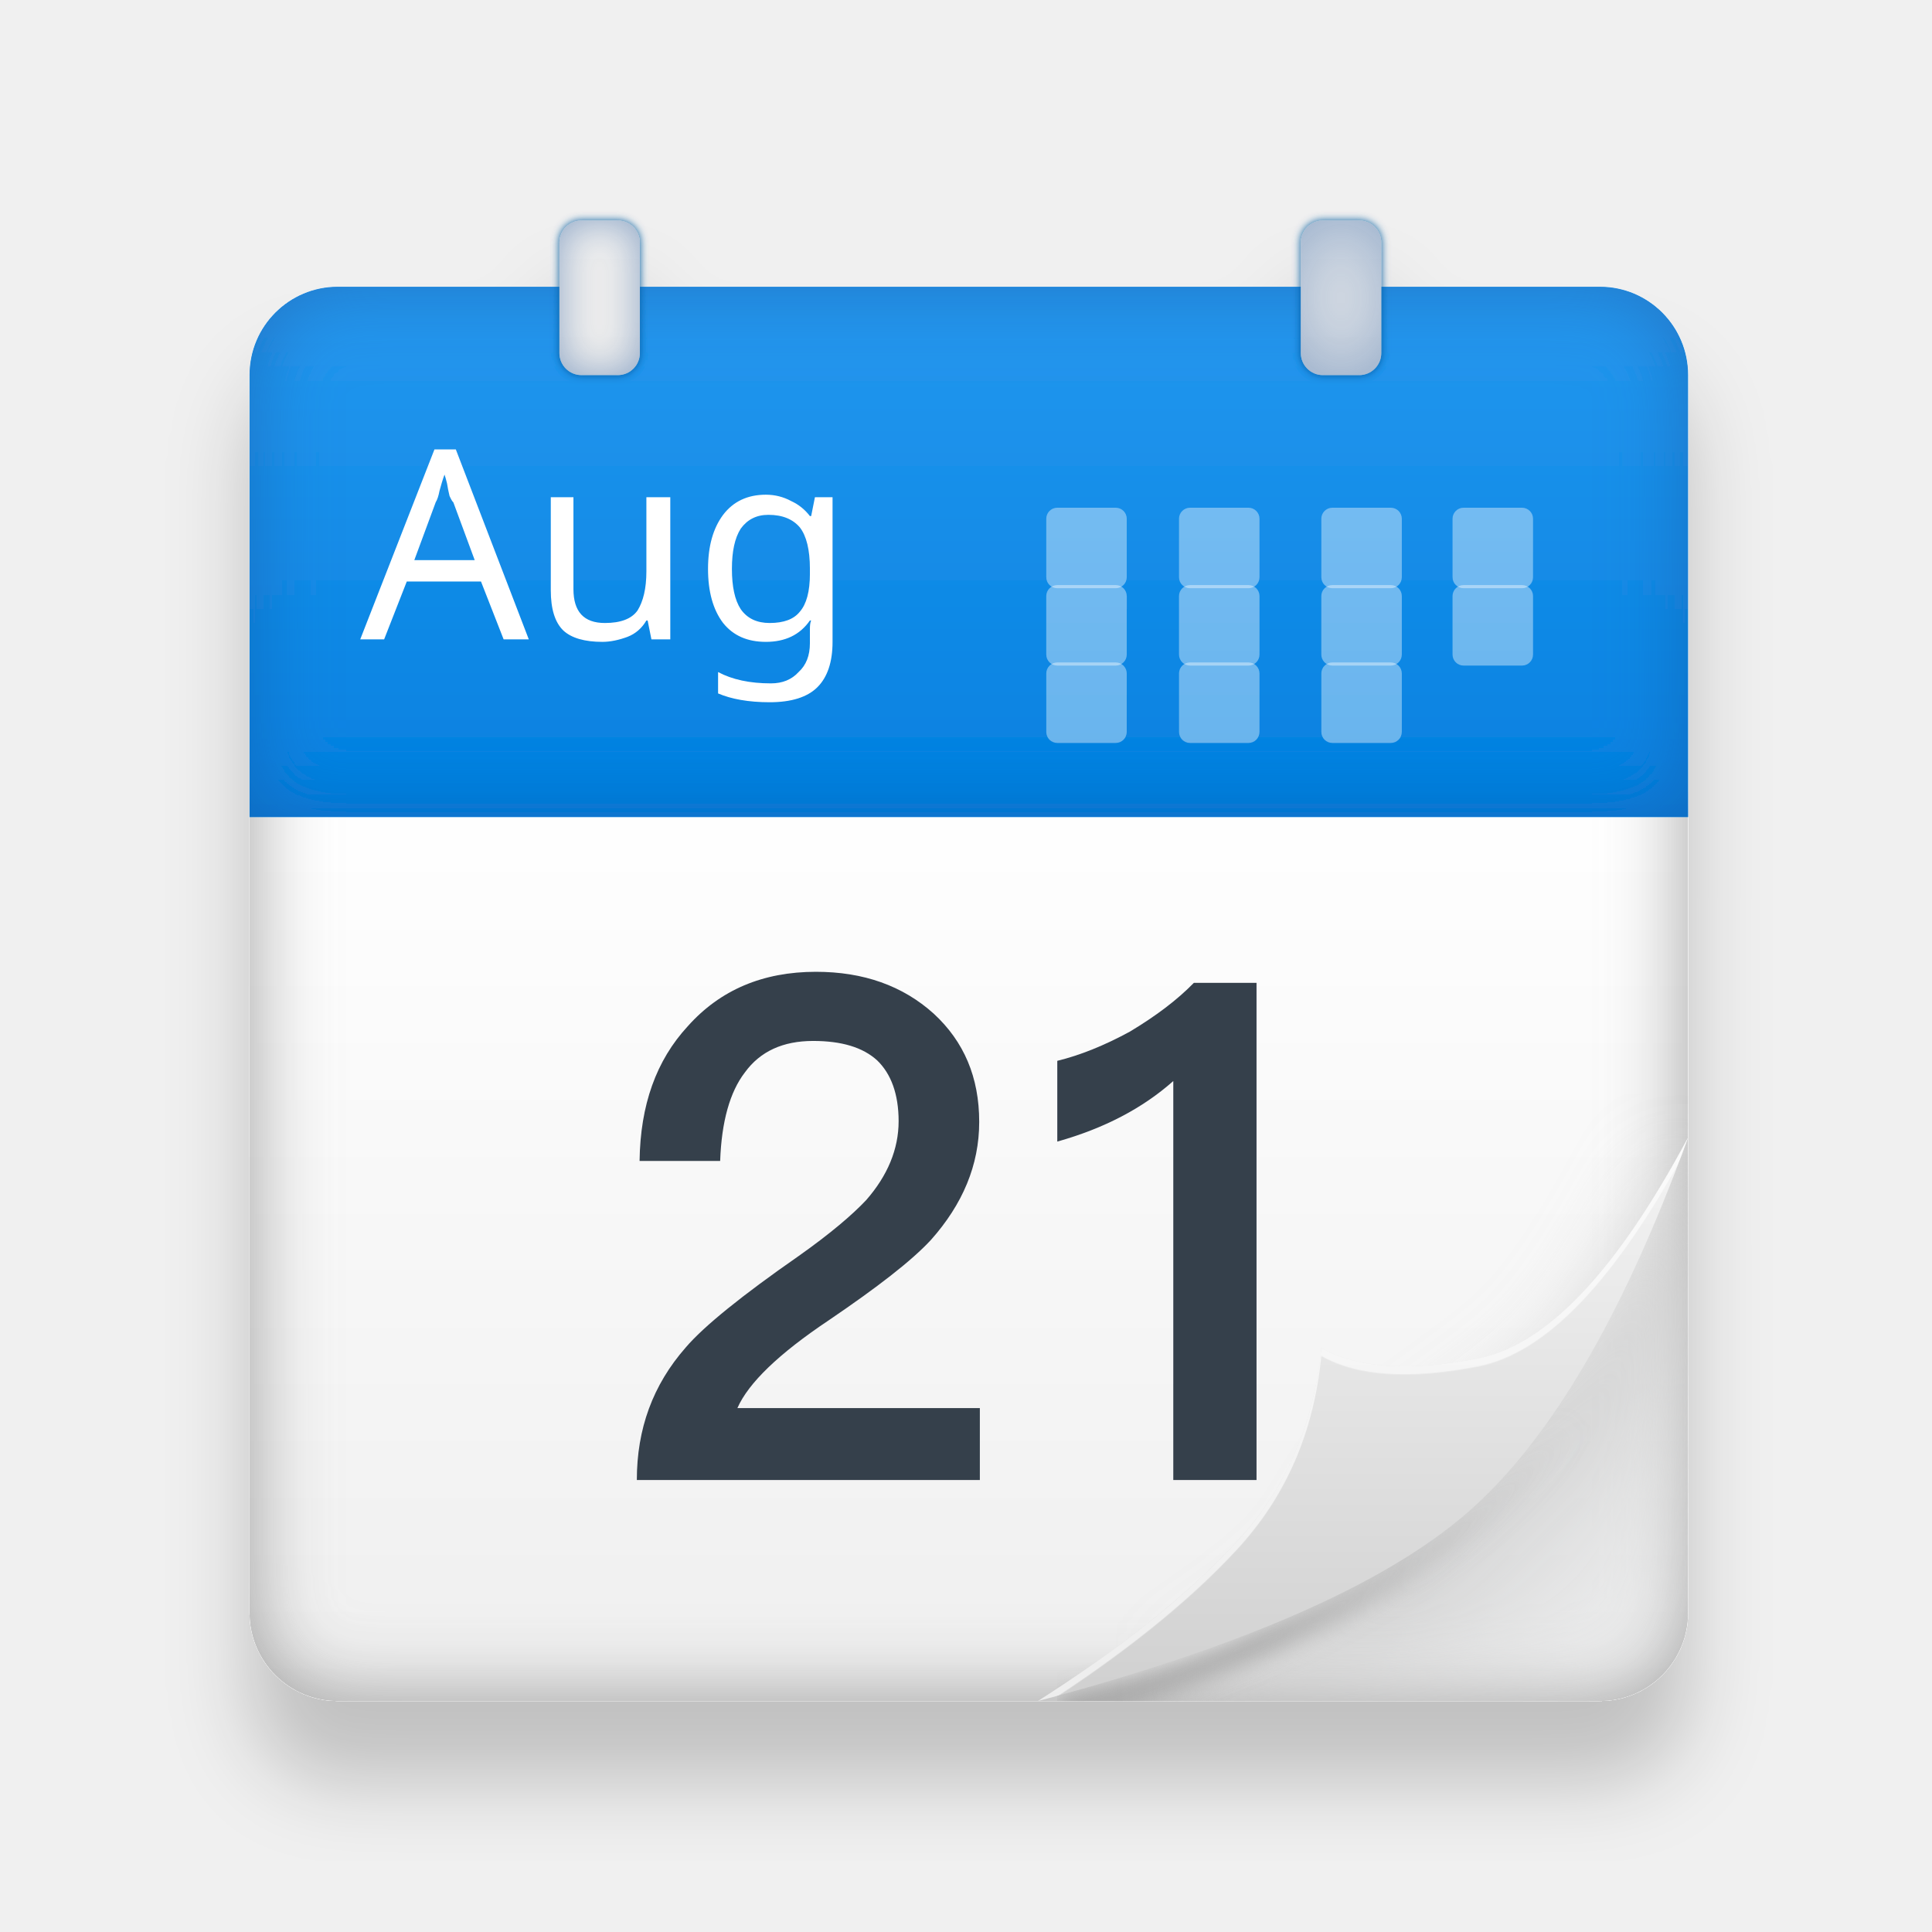
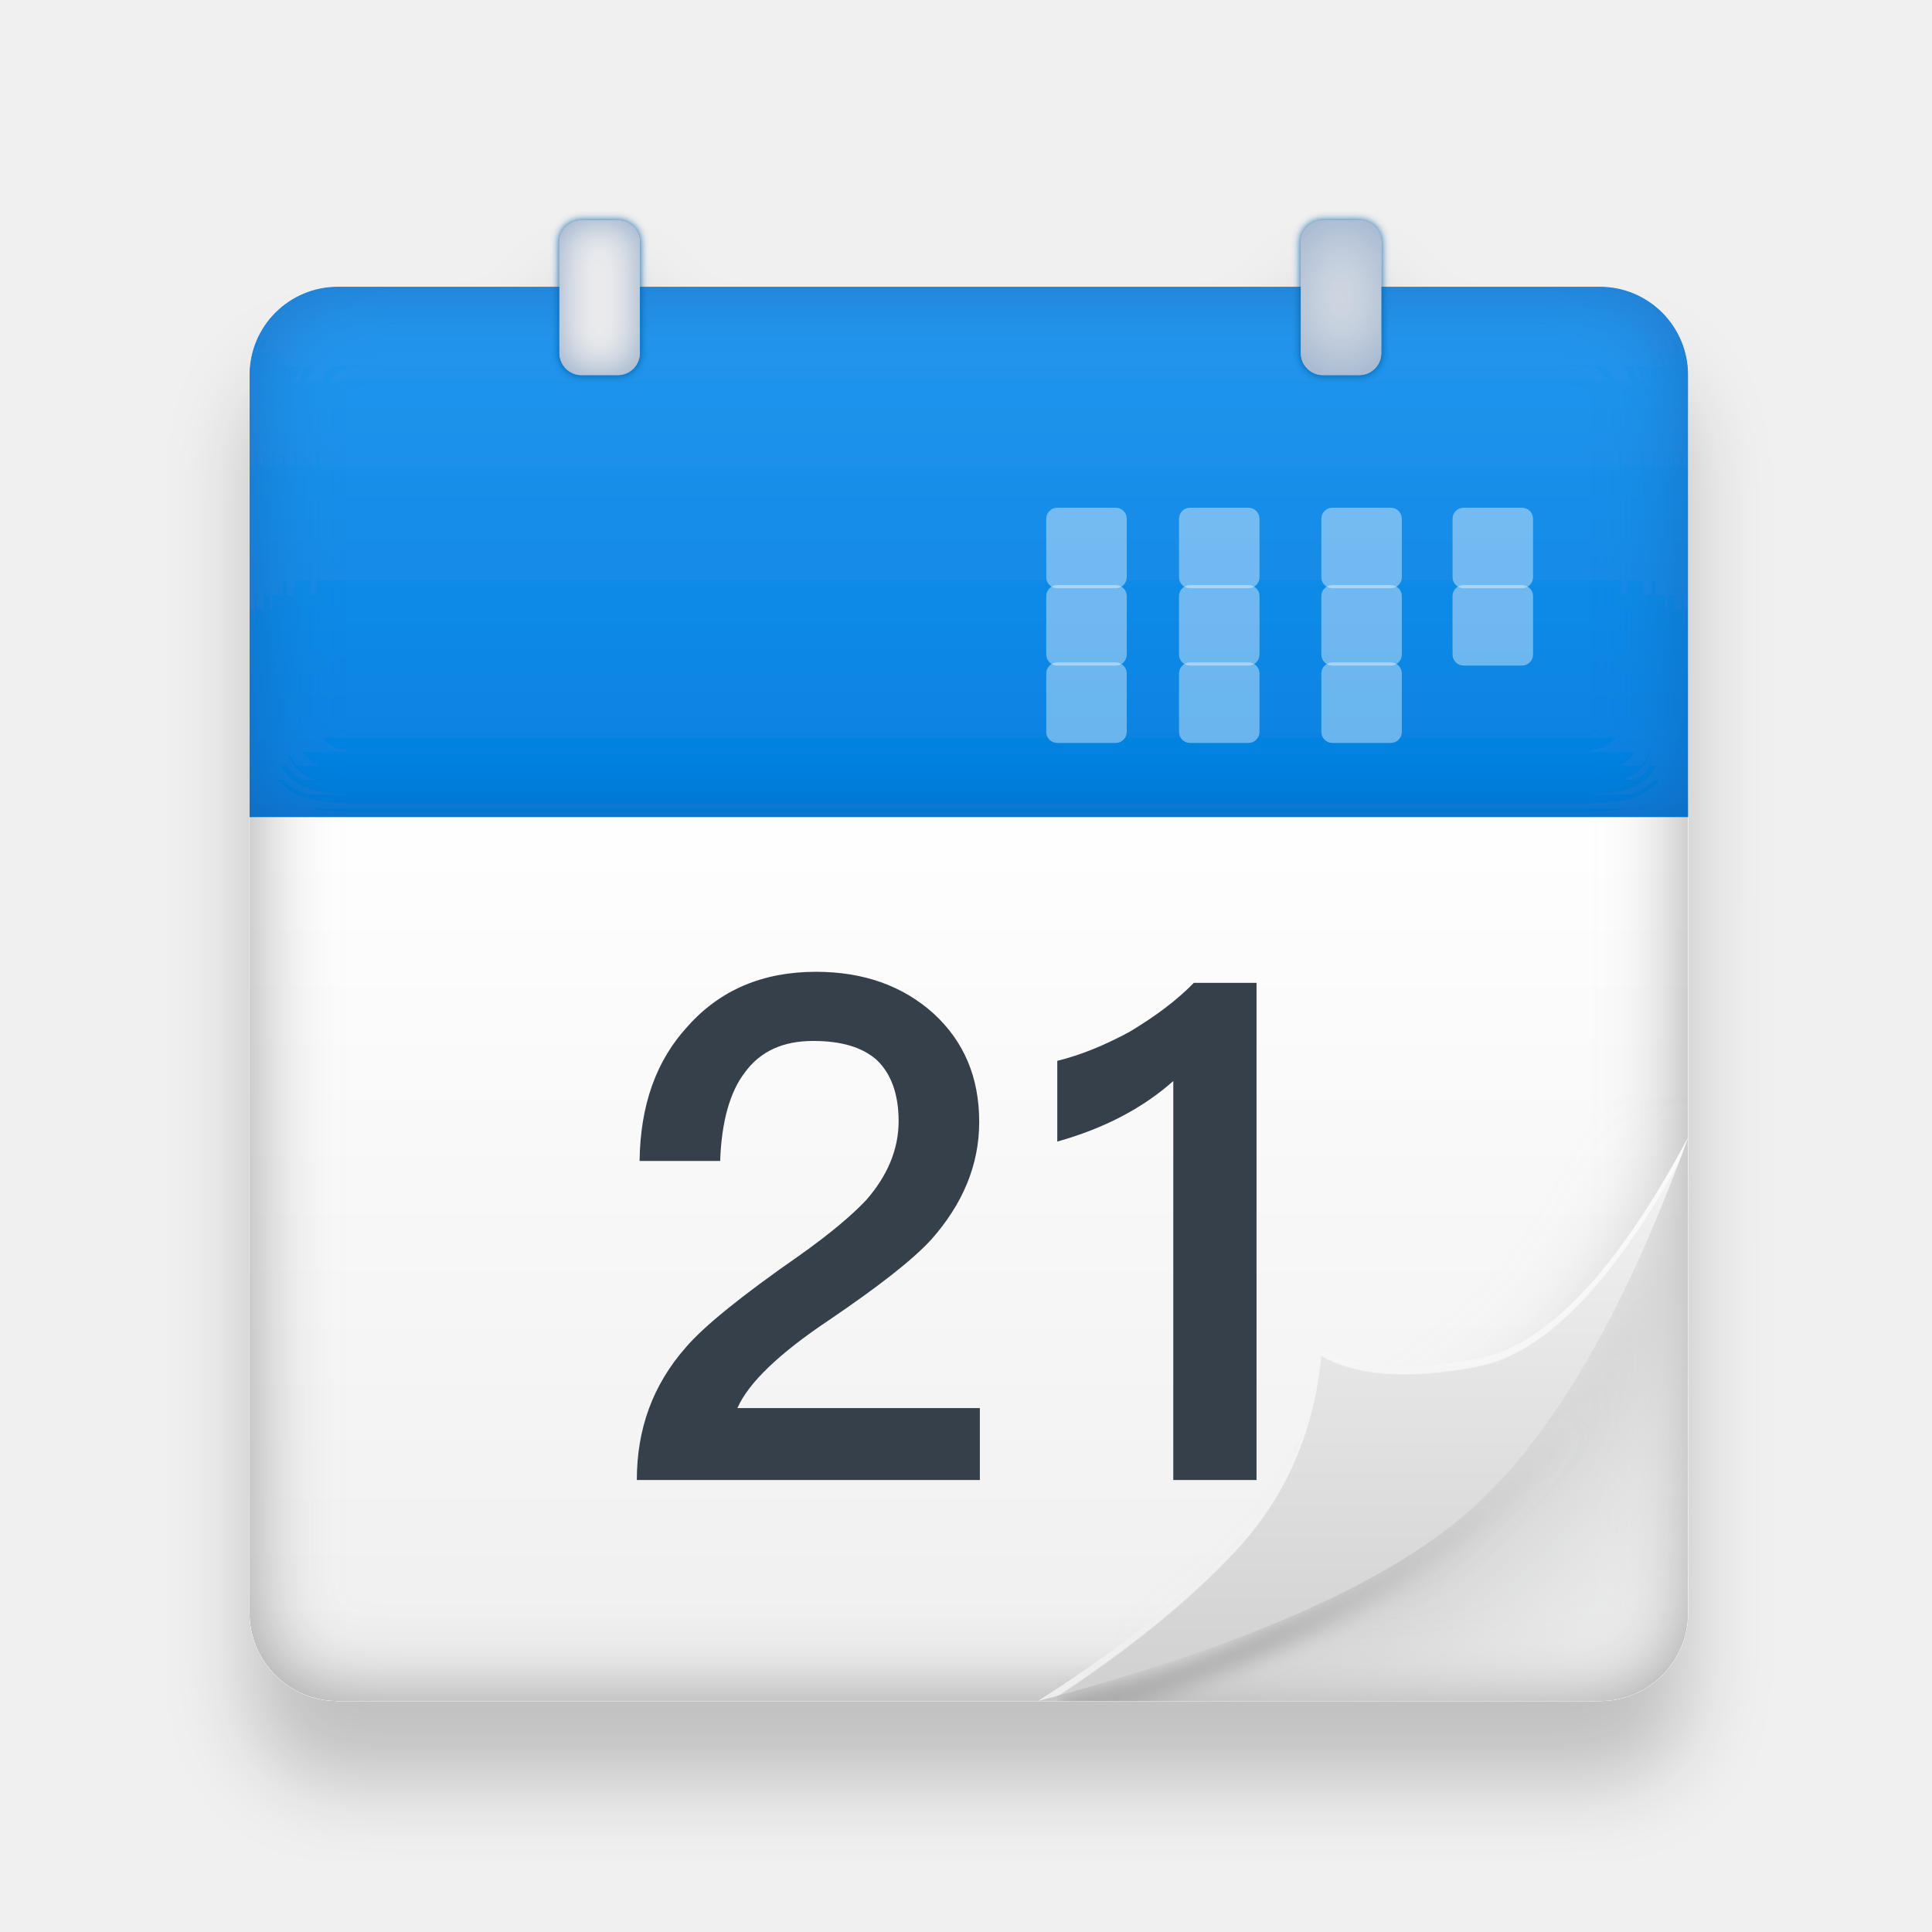
<svg xmlns="http://www.w3.org/2000/svg" xmlns:xlink="http://www.w3.org/1999/xlink" width="24px" height="24px" viewBox="0 0 24 24" version="1.1">
  <defs>
    <rect id="path-1" x="0" y="0" width="24" height="24" />
    <filter x="-11.2%" y="-6.0%" width="122.4%" height="122.3%" filterUnits="objectBoundingBox" id="filter-3">
      <feOffset dx="0" dy="1" in="SourceAlpha" result="shadowOffsetOuter1" />
      <feGaussianBlur stdDeviation="0.5" in="shadowOffsetOuter1" result="shadowBlurOuter1" />
      <feColorMatrix values="0 0 0 0 0   0 0 0 0 0   0 0 0 0 0  0 0 0 0.197 0" type="matrix" in="shadowBlurOuter1" result="shadowMatrixOuter1" />
      <feMerge>
        <feMergeNode in="shadowMatrixOuter1" />
        <feMergeNode in="SourceGraphic" />
      </feMerge>
    </filter>
    <linearGradient x1="50%" y1="35.314%" x2="50%" y2="100%" id="linearGradient-4">
      <stop stop-color="#FFFFFF" offset="0%" />
      <stop stop-color="#EFEFEF" offset="100%" />
    </linearGradient>
    <rect id="path-5" x="0" y="0" width="17.87" height="17.568" rx="1.096" />
    <filter x="-2.8%" y="-2.8%" width="105.6%" height="105.7%" filterUnits="objectBoundingBox" id="filter-7">
      <feGaussianBlur stdDeviation="0.5" in="SourceAlpha" result="shadowBlurInner1" />
      <feOffset dx="0" dy="0" in="shadowBlurInner1" result="shadowOffsetInner1" />
      <feComposite in="shadowOffsetInner1" in2="SourceAlpha" operator="arithmetic" k2="-1" k3="1" result="shadowInnerInner1" />
      <feColorMatrix values="0 0 0 0 0.472   0 0 0 0 0.472   0 0 0 0 0.472  0 0 0 0.694 0" type="matrix" in="shadowInnerInner1" />
    </filter>
    <linearGradient x1="50%" y1="59.489%" x2="88.794%" y2="100%" id="linearGradient-8">
      <stop stop-color="#C9C9C9" offset="0%" />
      <stop stop-color="#ECEDEE" stop-opacity="0.326" offset="100%" />
    </linearGradient>
    <filter x="-23.2%" y="-21.9%" width="146.4%" height="143.7%" filterUnits="objectBoundingBox" id="filter-9">
      <feGaussianBlur stdDeviation="0.5" in="SourceGraphic" />
    </filter>
    <linearGradient x1="75.749%" y1="21.961%" x2="32.593%" y2="80.547%" id="linearGradient-10">
      <stop stop-color="#C8C8C8" stop-opacity="0" offset="0%" />
      <stop stop-color="#979797" stop-opacity="0.827" offset="100%" />
    </linearGradient>
    <filter x="0.0%" y="-0.4%" width="101.9%" height="103.0%" filterUnits="objectBoundingBox" id="filter-11">
      <feGaussianBlur stdDeviation="0.15" in="SourceGraphic" />
    </filter>
    <linearGradient x1="50%" y1="0%" x2="50%" y2="100%" id="linearGradient-12">
      <stop stop-color="#F4F4F4" offset="0%" />
      <stop stop-color="#D0D0D0" offset="100%" />
    </linearGradient>
    <path d="M13.314,13.182 C13.758,13.434 14.406,13.478 15.258,13.313 C16.109,13.149 16.98,12.234 17.87,10.568 C17.059,12.795 16.143,14.35 15.12,15.235 C14.098,16.119 12.323,16.897 9.794,17.568 C10.837,16.902 11.662,16.241 12.267,15.586 C12.873,14.93 13.222,14.129 13.314,13.182 Z" id="path-13" />
    <filter x="-0.6%" y="-0.7%" width="101.2%" height="101.4%" filterUnits="objectBoundingBox" id="filter-14">
      <feOffset dx="0" dy="0.1" in="SourceAlpha" result="shadowOffsetInner1" />
      <feComposite in="shadowOffsetInner1" in2="SourceAlpha" operator="arithmetic" k2="-1" k3="1" result="shadowInnerInner1" />
      <feColorMatrix values="0 0 0 0 1   0 0 0 0 1   0 0 0 0 1  0 0 0 0.628 0" type="matrix" in="shadowInnerInner1" />
    </filter>
    <linearGradient x1="50%" y1="0%" x2="50%" y2="100%" id="linearGradient-15">
      <stop stop-color="#2698EF" offset="0%" />
      <stop stop-color="#0180E0" offset="100%" />
    </linearGradient>
    <path d="M1.096,0.823 L16.774,0.823 C17.379,0.823 17.87,1.314 17.87,1.919 L17.87,7.411 L17.87,7.411 L0,7.411 L0,1.919 C1.47939759e-16,1.314 0.491,0.823 1.096,0.823 Z" id="path-16" />
    <filter x="-2.8%" y="-7.6%" width="105.6%" height="115.2%" filterUnits="objectBoundingBox" id="filter-17">
      <feGaussianBlur stdDeviation="0.5" in="SourceAlpha" result="shadowBlurInner1" />
      <feOffset dx="0" dy="0" in="shadowBlurInner1" result="shadowOffsetInner1" />
      <feComposite in="shadowOffsetInner1" in2="SourceAlpha" operator="arithmetic" k2="-1" k3="1" result="shadowInnerInner1" />
      <feColorMatrix values="0 0 0 0 0.096   0 0 0 0 0.325   0 0 0 0 0.613  0 0 0 0.5 0" type="matrix" in="shadowInnerInner1" />
    </filter>
    <linearGradient x1="50%" y1="0%" x2="50%" y2="100%" id="linearGradient-18">
      <stop stop-color="#EEEEEE" offset="0%" />
      <stop stop-color="#ECECEC" offset="100%" />
    </linearGradient>
    <rect id="path-19" x="3.849" y="0" width="1" height="1.921" rx="0.274" />
    <filter x="-15.6%" y="-7.8%" width="131.2%" height="115.6%" filterUnits="objectBoundingBox" id="filter-20">
      <feOffset dx="0" dy="0" in="SourceAlpha" result="shadowOffsetOuter1" />
      <feGaussianBlur stdDeviation="0.05" in="shadowOffsetOuter1" result="shadowBlurOuter1" />
      <feColorMatrix values="0 0 0 0 0   0 0 0 0 0.356   0 0 0 0 0.628  0 0 0 1 0" type="matrix" in="shadowBlurOuter1" />
    </filter>
    <filter x="-36.4%" y="-18.2%" width="172.7%" height="136.4%" filterUnits="objectBoundingBox" id="filter-21">
      <feGaussianBlur stdDeviation="0.25" in="SourceAlpha" result="shadowBlurInner1" />
      <feOffset dx="0" dy="0" in="shadowBlurInner1" result="shadowOffsetInner1" />
      <feComposite in="shadowOffsetInner1" in2="SourceAlpha" operator="arithmetic" k2="-1" k3="1" result="shadowInnerInner1" />
      <feColorMatrix values="0 0 0 0 0.177   0 0 0 0 0.373   0 0 0 0 0.629  0 0 0 0.5 0" type="matrix" in="shadowInnerInner1" />
    </filter>
    <rect id="path-22" x="13.059" y="0" width="1" height="1.921" rx="0.274" />
    <filter x="-15.6%" y="-7.8%" width="131.2%" height="115.6%" filterUnits="objectBoundingBox" id="filter-23">
      <feOffset dx="0" dy="0" in="SourceAlpha" result="shadowOffsetOuter1" />
      <feGaussianBlur stdDeviation="0.05" in="shadowOffsetOuter1" result="shadowBlurOuter1" />
      <feColorMatrix values="0 0 0 0 0   0 0 0 0 0.356   0 0 0 0 0.628  0 0 0 1 0" type="matrix" in="shadowBlurOuter1" />
    </filter>
    <filter x="-62.4%" y="-31.2%" width="224.7%" height="162.5%" filterUnits="objectBoundingBox" id="filter-24">
      <feGaussianBlur stdDeviation="0.5" in="SourceAlpha" result="shadowBlurInner1" />
      <feOffset dx="0" dy="0" in="shadowBlurInner1" result="shadowOffsetInner1" />
      <feComposite in="shadowOffsetInner1" in2="SourceAlpha" operator="arithmetic" k2="-1" k3="1" result="shadowInnerInner1" />
      <feColorMatrix values="0 0 0 0 0.177   0 0 0 0 0.373   0 0 0 0 0.629  0 0 0 0.5 0" type="matrix" in="shadowInnerInner1" />
    </filter>
  </defs>
  <g id="16" stroke="none" stroke-width="1" fill="none" fill-rule="evenodd">
    <g>
      <mask id="mask-2" fill="white">
        <use xlink:href="#path-1" />
      </mask>
      <g id="蒙版" />
      <g id="编组" filter="url(#filter-3)" mask="url(#mask-2)">
        <g transform="translate(3.1, 2.73913)">
          <g id="矩形" stroke-width="1" fill="none" fill-rule="evenodd" transform="translate(0, 0.823491)">
            <mask id="mask-6" fill="white">
              <use xlink:href="#path-5" />
            </mask>
            <g id="蒙版">
              <use fill="url(#linearGradient-4)" fill-rule="evenodd" xlink:href="#path-5" />
              <use fill="black" fill-opacity="1" filter="url(#filter-7)" xlink:href="#path-5" />
            </g>
            <path d="M14.231,14.839 C14.858,14.395 15.429,13.978 15.945,13.588 C16.461,13.197 17.102,12.237 17.87,10.705 L17.595,17.293 L13.196,17.293 L11.409,17.568 C12.664,16.784 13.397,16.189 13.608,15.784 C13.82,15.378 14.027,15.063 14.231,14.839 Z" fill="url(#linearGradient-8)" filter="url(#filter-9)" mask="url(#mask-6)" />
            <path d="M10.034,17.705 C10.172,17.705 16.576,16.102 17.182,12.352" id="路径-562" stroke="url(#linearGradient-10)" stroke-width="0.274" filter="url(#filter-11)" mask="url(#mask-6)" />
            <g id="路径-561" mask="url(#mask-6)">
              <use fill="url(#linearGradient-12)" fill-rule="evenodd" xlink:href="#path-13" />
              <use fill="black" fill-opacity="1" filter="url(#filter-14)" xlink:href="#path-13" />
            </g>
          </g>
          <g id="矩形" fill="none">
            <use fill="url(#linearGradient-15)" fill-rule="evenodd" xlink:href="#path-16" />
            <use fill="black" fill-opacity="1" filter="url(#filter-17)" xlink:href="#path-16" />
          </g>
-           <text id="Aug" fill="none" font-family="PingFangSC-Medium, PingFang SC" font-size="3.287" font-weight="400">
-             <tspan x="1.375" y="5.201" fill="#FFFFFF">Aug</tspan>
+           <text id="" fill="none" font-family="PingFangSC-Medium, PingFang SC" font-size="3.287" font-weight="400">
+             <tspan x="1.375" y="5.201" fill="#FFFFFF" />
          </text>
          <g id="21" stroke-width="1" fill="none" fill-rule="evenodd" transform="translate(4.811037, 9.332901)">
            <path d="M2.225,0 C1.566,0 1.035,0.225 0.633,0.676 C0.24,1.101 0.043,1.656 0.034,2.35 L1.035,2.35 C1.052,1.865 1.155,1.492 1.343,1.249 C1.532,0.989 1.814,0.859 2.19,0.859 C2.541,0.859 2.807,0.937 2.986,1.101 C3.157,1.266 3.252,1.518 3.252,1.856 C3.252,2.203 3.115,2.532 2.849,2.836 C2.678,3.018 2.404,3.252 2.011,3.53 C1.301,4.024 0.83,4.406 0.608,4.666 C0.197,5.134 0,5.68 0,6.313 L4.261,6.313 L4.261,5.42 L1.249,5.42 C1.386,5.108 1.763,4.744 2.387,4.327 C2.986,3.92 3.414,3.59 3.654,3.33 C4.047,2.888 4.253,2.402 4.253,1.865 C4.253,1.31 4.064,0.867 3.688,0.52 C3.303,0.173 2.815,0 2.225,0 Z" id="路径" fill="#343F4C" fill-rule="nonzero" />
            <path d="M6.92,0.137 C6.708,0.354 6.443,0.552 6.125,0.743 C5.807,0.916 5.506,1.037 5.223,1.106 L5.223,2.109 C5.807,1.945 6.284,1.694 6.664,1.357 L6.664,6.313 L7.698,6.313 L7.698,0.137 L6.92,0.137 Z" id="路径" fill="#343F4C" fill-rule="nonzero" />
          </g>
          <rect id="矩形" fill-opacity="0.401" fill="#FFFFFF" fill-rule="evenodd" x="11.546" y="3.568" width="1" height="1" rx="0.137" />
          <rect id="矩形" fill-opacity="0.401" fill="#FFFFFF" fill-rule="evenodd" x="9.897" y="3.568" width="1" height="1" rx="0.137" />
          <rect id="矩形" fill-opacity="0.401" fill="#FFFFFF" fill-rule="evenodd" x="11.546" y="4.529" width="1" height="1" rx="0.137" />
          <rect id="矩形" fill-opacity="0.401" fill="#FFFFFF" fill-rule="evenodd" x="9.897" y="4.529" width="1" height="1" rx="0.137" />
          <rect id="矩形" fill-opacity="0.401" fill="#FFFFFF" fill-rule="evenodd" x="11.546" y="5.49" width="1" height="1" rx="0.137" />
          <rect id="矩形" fill-opacity="0.401" fill="#FFFFFF" fill-rule="evenodd" x="9.897" y="5.49" width="1" height="1" rx="0.137" />
          <rect id="矩形" fill-opacity="0.401" fill="#FFFFFF" fill-rule="evenodd" x="13.314" y="3.568" width="1" height="1" rx="0.137" />
          <rect id="矩形" fill-opacity="0.401" fill="#FFFFFF" fill-rule="evenodd" x="13.314" y="4.529" width="1" height="1" rx="0.137" />
          <rect id="矩形" fill-opacity="0.401" fill="#FFFFFF" fill-rule="evenodd" x="13.314" y="5.49" width="1" height="1" rx="0.137" />
          <rect id="矩形" fill-opacity="0.401" fill="#FFFFFF" fill-rule="evenodd" x="14.944" y="3.568" width="1" height="1" rx="0.137" />
          <rect id="矩形" fill-opacity="0.401" fill="#FFFFFF" fill-rule="evenodd" x="14.944" y="4.529" width="1" height="1" rx="0.137" />
          <g id="矩形" fill="none">
            <use fill="black" fill-opacity="1" filter="url(#filter-20)" xlink:href="#path-19" />
            <use fill="url(#linearGradient-18)" fill-rule="evenodd" xlink:href="#path-19" />
            <use fill="black" fill-opacity="1" filter="url(#filter-21)" xlink:href="#path-19" />
          </g>
          <g id="矩形" fill="none">
            <use fill="black" fill-opacity="1" filter="url(#filter-23)" xlink:href="#path-22" />
            <use fill="url(#linearGradient-18)" fill-rule="evenodd" xlink:href="#path-22" />
            <use fill="black" fill-opacity="1" filter="url(#filter-24)" xlink:href="#path-22" />
          </g>
        </g>
      </g>
    </g>
  </g>
</svg>
